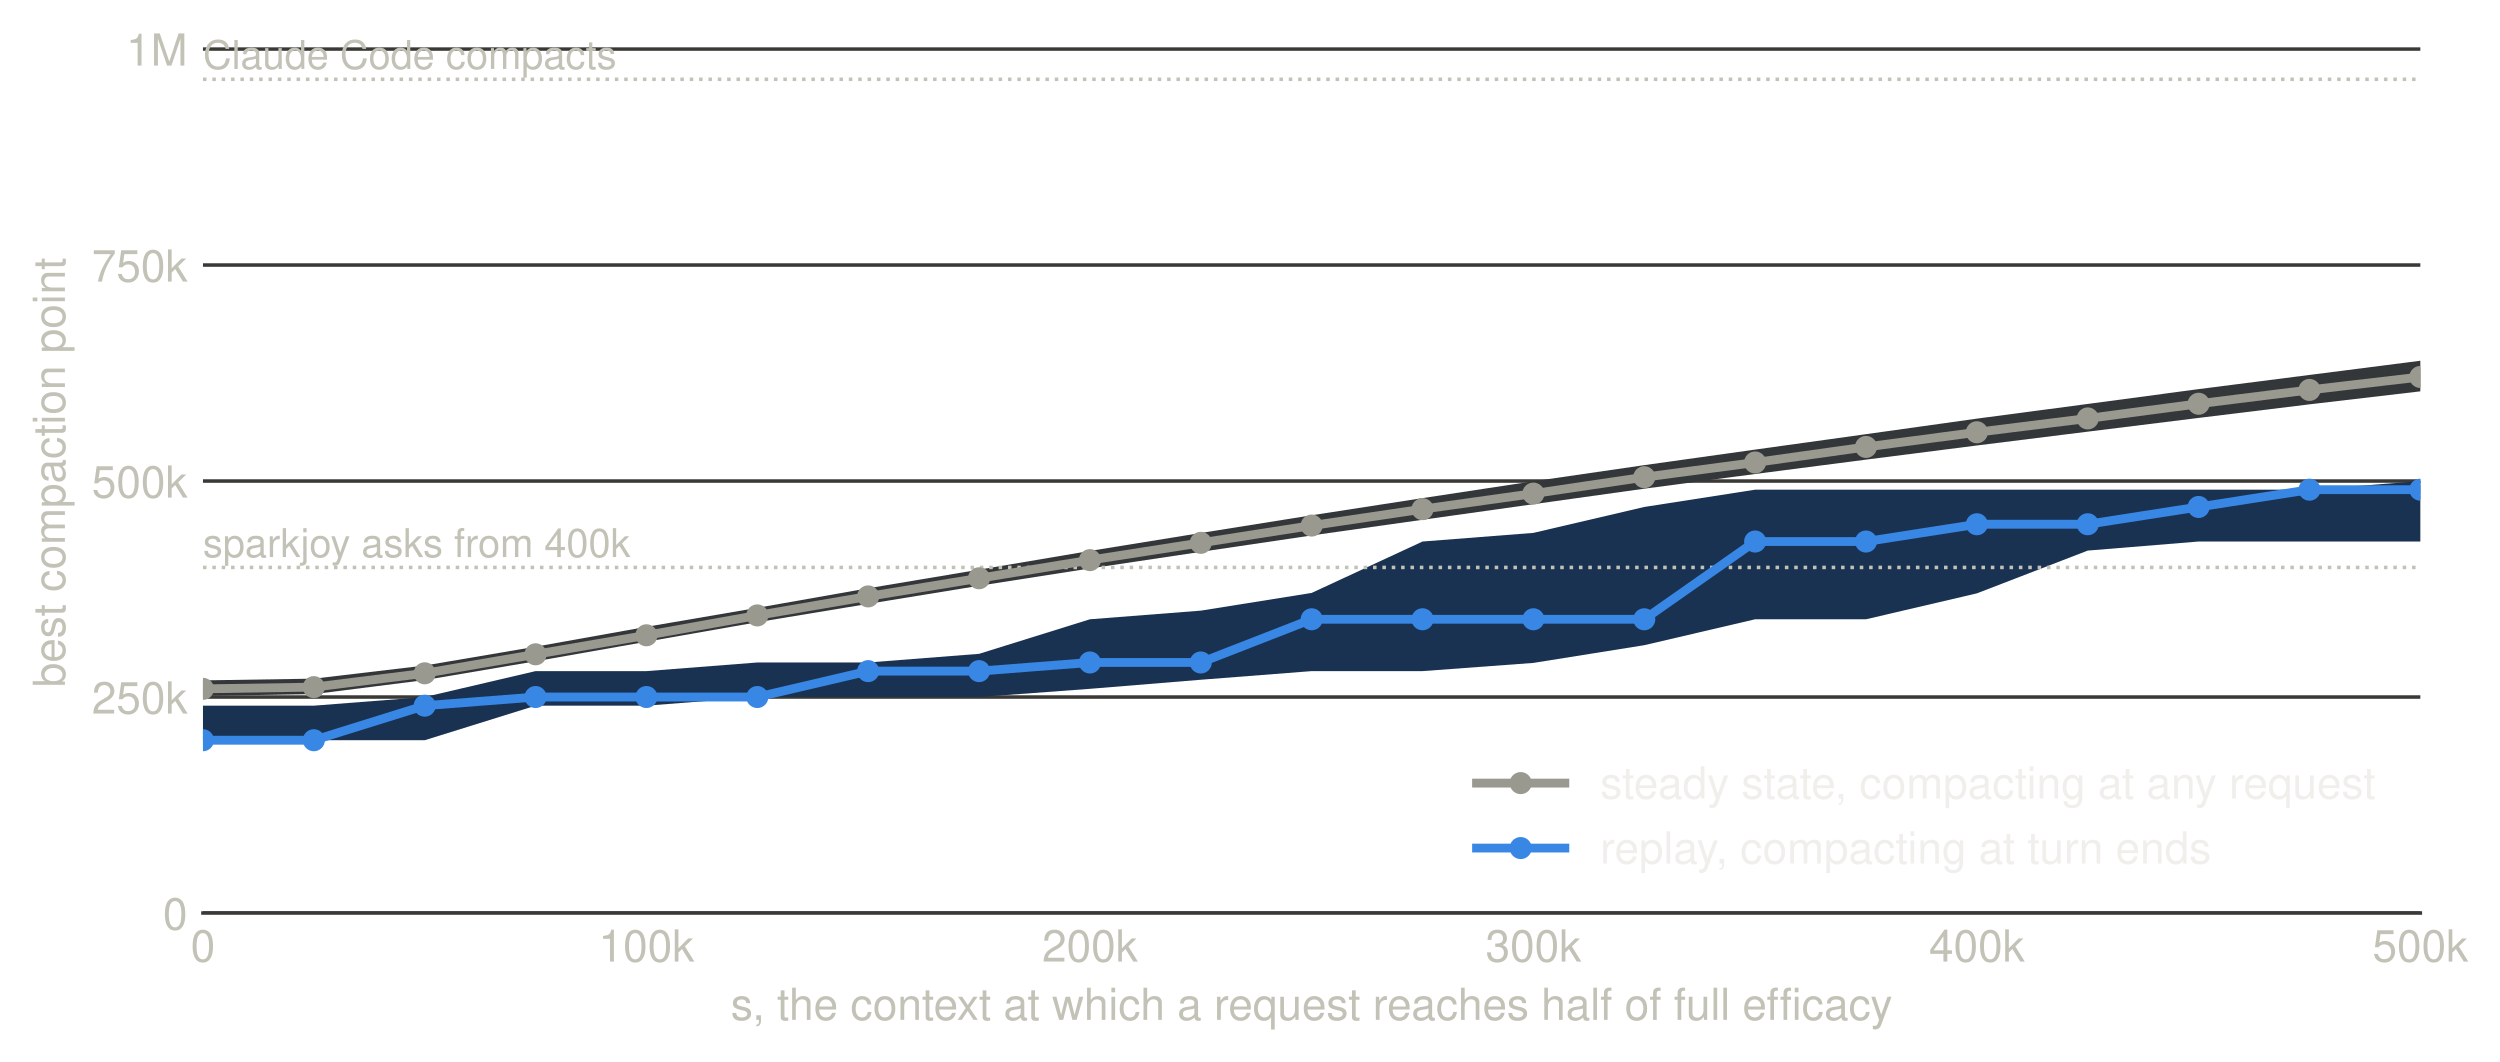
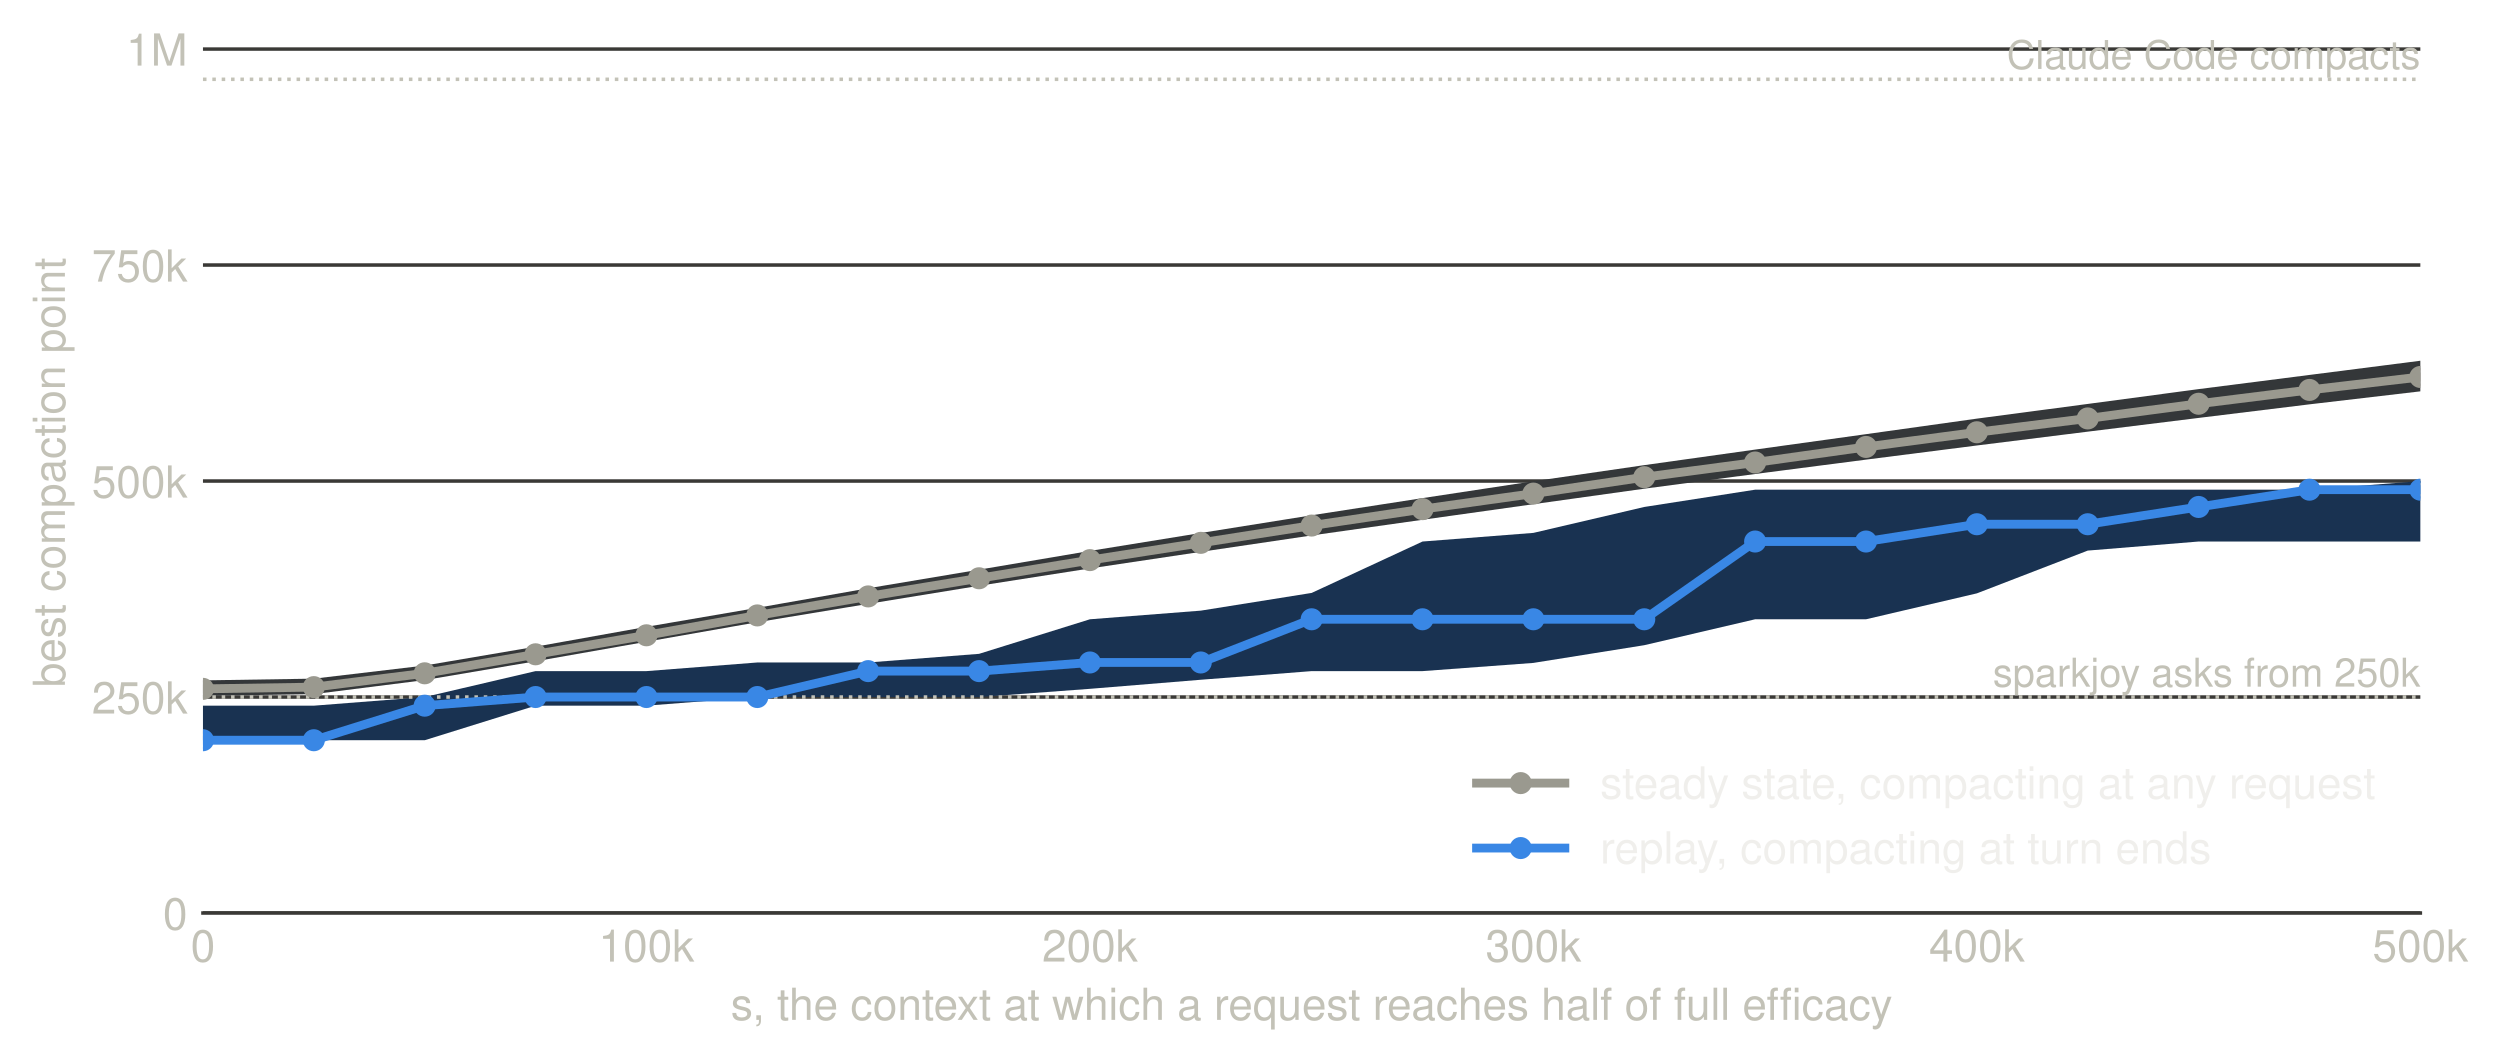
<svg xmlns="http://www.w3.org/2000/svg" xmlns:xlink="http://www.w3.org/1999/xlink" width="566.209pt" height="240.327pt" viewBox="0 0 566.209 240.327" version="1.1">
  <defs>
    <style type="text/css">*{stroke-linejoin: round; stroke-linecap: butt}</style>
  </defs>
  <g id="figure_1">
    <g id="patch_1">
      <path d="M 0 240.327  L 566.209 240.327  L 566.209 0  L 0 0  L 0 240.327  z " style="fill: none" />
    </g>
    <g id="axes_1">
      <g id="patch_2">
        <path d="M 45.967 206.784  L 548.167 206.784  L 548.167 7.2  L 45.967 7.2  L 45.967 206.784  z " style="fill: none" />
      </g>
      <g id="matplotlib.axis_1">
        <g id="xtick_1">
          <g id="line2d_1" />
          <g id="text_1">
            <text style="font-size: 10px; font-family: 'Helvetica', 'Arial', 'DejaVu Sans'; text-anchor: middle; fill: #c3c2b7" x="45.967" y="217.784" transform="rotate(-0 45.96719 217.784)">0</text>
          </g>
        </g>
        <g id="xtick_2">
          <g id="line2d_2" />
          <g id="text_2">
            <text style="font-size: 10px; font-family: 'Helvetica', 'Arial', 'DejaVu Sans'; text-anchor: middle; fill: #c3c2b7" x="146.407" y="217.784" transform="rotate(-0 146.4072 217.784)">100k</text>
          </g>
        </g>
        <g id="xtick_3">
          <g id="line2d_3" />
          <g id="text_3">
            <text style="font-size: 10px; font-family: 'Helvetica', 'Arial', 'DejaVu Sans'; text-anchor: middle; fill: #c3c2b7" x="246.847" y="217.784" transform="rotate(-0 246.8472 217.784)">200k</text>
          </g>
        </g>
        <g id="xtick_4">
          <g id="line2d_4" />
          <g id="text_4">
            <text style="font-size: 10px; font-family: 'Helvetica', 'Arial', 'DejaVu Sans'; text-anchor: middle; fill: #c3c2b7" x="347.287" y="217.784" transform="rotate(-0 347.2872 217.784)">300k</text>
          </g>
        </g>
        <g id="xtick_5">
          <g id="line2d_5" />
          <g id="text_5">
            <text style="font-size: 10px; font-family: 'Helvetica', 'Arial', 'DejaVu Sans'; text-anchor: middle; fill: #c3c2b7" x="447.727" y="217.784" transform="rotate(-0 447.7272 217.784)">400k</text>
          </g>
        </g>
        <g id="xtick_6">
          <g id="line2d_6" />
          <g id="text_6">
            <text style="font-size: 10px; font-family: 'Helvetica', 'Arial', 'DejaVu Sans'; text-anchor: middle; fill: #c3c2b7" x="548.167" y="217.784" transform="rotate(-0 548.1672 217.784)">500k</text>
          </g>
        </g>
        <g id="text_7">
          <text style="font-size: 10px; font-family: 'Helvetica', 'Arial', 'DejaVu Sans'; text-anchor: middle; fill: #c3c2b7" x="297.067" y="230.983" transform="rotate(-0 297.0672 230.9832)">s, the context at which a request reaches half of full efficacy</text>
        </g>
      </g>
      <g id="matplotlib.axis_2">
        <g id="ytick_1">
          <g id="line2d_7">
            <path d="M 45.967 206.784  L 548.167 206.784  " clip-path="url(#pe589eab913)" style="fill: none; stroke: #3a3936; stroke-width: 0.8; stroke-linecap: square" />
          </g>
          <g id="line2d_8" />
          <g id="text_8">
            <text style="font-size: 10px; font-family: 'Helvetica', 'Arial', 'DejaVu Sans'; text-anchor: end; fill: #c3c2b7" x="42.467" y="210.534" transform="rotate(-0 42.46719 210.534)">0</text>
          </g>
        </g>
        <g id="ytick_2">
          <g id="line2d_9">
            <path d="M 45.967 157.866  L 548.167 157.866  " clip-path="url(#pe589eab913)" style="fill: none; stroke: #3a3936; stroke-width: 0.8; stroke-linecap: square" />
          </g>
          <g id="line2d_10" />
          <g id="text_9">
            <text style="font-size: 10px; font-family: 'Helvetica', 'Arial', 'DejaVu Sans'; text-anchor: end; fill: #c3c2b7" x="42.467" y="161.616" transform="rotate(-0 42.46719 161.6164)">250k</text>
          </g>
        </g>
        <g id="ytick_3">
          <g id="line2d_11">
            <path d="M 45.967 108.949  L 548.167 108.949  " clip-path="url(#pe589eab913)" style="fill: none; stroke: #3a3936; stroke-width: 0.8; stroke-linecap: square" />
          </g>
          <g id="line2d_12" />
          <g id="text_10">
            <text style="font-size: 10px; font-family: 'Helvetica', 'Arial', 'DejaVu Sans'; text-anchor: end; fill: #c3c2b7" x="42.467" y="112.699" transform="rotate(-0 42.46719 112.6987)">500k</text>
          </g>
        </g>
        <g id="ytick_4">
          <g id="line2d_13">
            <path d="M 45.967 60.031  L 548.167 60.031  " clip-path="url(#pe589eab913)" style="fill: none; stroke: #3a3936; stroke-width: 0.8; stroke-linecap: square" />
          </g>
          <g id="line2d_14" />
          <g id="text_11">
            <text style="font-size: 10px; font-family: 'Helvetica', 'Arial', 'DejaVu Sans'; text-anchor: end; fill: #c3c2b7" x="42.467" y="63.781" transform="rotate(-0 42.46719 63.78106)">750k</text>
          </g>
        </g>
        <g id="ytick_5">
          <g id="line2d_15">
            <path d="M 45.967 11.113  L 548.167 11.113  " clip-path="url(#pe589eab913)" style="fill: none; stroke: #3a3936; stroke-width: 0.8; stroke-linecap: square" />
          </g>
          <g id="line2d_16" />
          <g id="text_12">
            <text style="font-size: 10px; font-family: 'Helvetica', 'Arial', 'DejaVu Sans'; text-anchor: end; fill: #c3c2b7" x="42.467" y="14.863" transform="rotate(-0 42.46719 14.86341)">1M</text>
          </g>
        </g>
        <g id="text_13">
          <text style="font-size: 10px; font-family: 'Helvetica', 'Arial', 'DejaVu Sans'; text-anchor: middle; fill: #c3c2b7" x="14.7" y="106.992" transform="rotate(-90 14.7 106.992)">best compaction point</text>
        </g>
      </g>
      <g id="FillBetweenPolyCollection_1">
        <defs>
          <path id="m26941e75f2" d="M 45.967 -86.232  L 45.967 -82.727  L 71.077 -83.118  L 96.187 -86.297  L 121.297 -90.559  L 146.407 -94.987  L 171.517 -99.406  L 196.627 -103.562  L 221.737 -107.659  L 246.847 -111.584  L 271.957 -115.34  L 297.067 -119.058  L 322.177 -122.605  L 347.287 -126.135  L 372.397 -129.646  L 397.507 -132.975  L 422.617 -136.228  L 447.727 -139.432  L 472.837 -142.563  L 497.947 -145.674  L 523.057 -148.751  L 548.167 -151.693  L 548.167 -158.627  L 548.167 -158.627  L 523.057 -155.411  L 497.947 -152.201  L 472.837 -148.843  L 447.727 -145.515  L 422.617 -141.997  L 397.507 -138.505  L 372.397 -134.983  L 347.287 -131.331  L 322.177 -127.515  L 297.067 -123.629  L 271.957 -119.618  L 246.847 -115.554  L 221.737 -111.307  L 196.627 -107.098  L 171.517 -102.666  L 146.407 -98.362  L 121.297 -93.865  L 96.187 -89.595  L 71.077 -86.623  L 45.967 -86.232  z " />
        </defs>
        <g clip-path="url(#pe589eab913)">
          <use xlink:href="#m26941e75f2" x="0" y="240.327" style="fill: #343739" />
        </g>
      </g>
      <g id="FillBetweenPolyCollection_2">
        <defs>
          <path id="m2b4d021a14" d="M 45.967 -80.504  L 45.967 -72.677  L 71.077 -72.677  L 96.187 -72.677  L 121.297 -80.504  L 146.407 -80.504  L 171.517 -82.461  L 196.627 -82.461  L 221.737 -82.461  L 246.847 -84.319  L 271.957 -86.374  L 297.067 -88.331  L 322.177 -88.331  L 347.287 -90.19  L 372.397 -94.201  L 397.507 -100.071  L 422.617 -100.071  L 447.727 -105.941  L 472.837 -115.627  L 497.947 -117.681  L 523.057 -117.681  L 548.167 -117.681  L 548.167 -131.378  L 548.167 -131.378  L 523.057 -129.422  L 497.947 -129.422  L 472.837 -129.422  L 447.727 -129.422  L 422.617 -129.422  L 397.507 -129.422  L 372.397 -125.508  L 347.287 -119.638  L 322.177 -117.681  L 297.067 -106.039  L 271.957 -102.028  L 246.847 -100.071  L 221.737 -92.244  L 196.627 -90.287  L 171.517 -90.287  L 146.407 -88.331  L 121.297 -88.331  L 96.187 -82.461  L 71.077 -80.504  L 45.967 -80.504  z " />
        </defs>
        <g clip-path="url(#pe589eab913)">
          <use xlink:href="#m2b4d021a14" x="0" y="240.327" style="fill: #193251" />
        </g>
      </g>
      <g id="line2d_17">
-         <path d="M 45.967 128.516  L 548.167 128.516  " clip-path="url(#pe589eab913)" style="fill: none; stroke-dasharray: 0.8,1.32; stroke-dashoffset: 0; stroke: #c3c2b7; stroke-width: 0.8" />
+         <path d="M 45.967 157.866  L 548.167 157.866  " clip-path="url(#pe589eab913)" style="fill: none; stroke-dasharray: 0.8,1.32; stroke-dashoffset: 0; stroke: #c3c2b7; stroke-width: 0.8" />
      </g>
      <g id="line2d_18">
        <path d="M 45.967 17.962  L 548.167 17.962  " clip-path="url(#pe589eab913)" style="fill: none; stroke-dasharray: 0.8,1.32; stroke-dashoffset: 0; stroke: #c3c2b7; stroke-width: 0.8" />
      </g>
      <g id="line2d_19">
        <path d="M 45.967 156.014  L 71.077 155.623  L 96.187 152.492  L 121.297 148.187  L 146.407 143.882  L 171.517 139.382  L 196.627 135.077  L 221.737 130.968  L 246.847 126.859  L 271.957 122.946  L 297.067 119.032  L 322.177 115.314  L 347.287 111.792  L 372.397 108.075  L 397.507 104.748  L 422.617 101.226  L 447.727 97.9  L 472.837 94.769  L 497.947 91.443  L 523.057 88.312  L 548.167 85.377  " clip-path="url(#pe589eab913)" style="fill: none; stroke: #9a998f; stroke-width: 2; stroke-linecap: square" />
        <defs>
          <path id="m08f09b5ca8" d="M 0 2  C 0.53 2 1.039 1.789 1.414 1.414  C 1.789 1.039 2 0.53 2 0  C 2 -0.53 1.789 -1.039 1.414 -1.414  C 1.039 -1.789 0.53 -2 0 -2  C -0.53 -2 -1.039 -1.789 -1.414 -1.414  C -1.789 -1.039 -2 -0.53 -2 0  C -2 0.53 -1.789 1.039 -1.414 1.414  C -1.039 1.789 -0.53 2 0 2  z " style="stroke: #9a998f" />
        </defs>
        <g clip-path="url(#pe589eab913)">
          <use xlink:href="#m08f09b5ca8" x="45.967" y="156.014" style="fill: #9a998f; stroke: #9a998f" />
          <use xlink:href="#m08f09b5ca8" x="71.077" y="155.623" style="fill: #9a998f; stroke: #9a998f" />
          <use xlink:href="#m08f09b5ca8" x="96.187" y="152.492" style="fill: #9a998f; stroke: #9a998f" />
          <use xlink:href="#m08f09b5ca8" x="121.297" y="148.187" style="fill: #9a998f; stroke: #9a998f" />
          <use xlink:href="#m08f09b5ca8" x="146.407" y="143.882" style="fill: #9a998f; stroke: #9a998f" />
          <use xlink:href="#m08f09b5ca8" x="171.517" y="139.382" style="fill: #9a998f; stroke: #9a998f" />
          <use xlink:href="#m08f09b5ca8" x="196.627" y="135.077" style="fill: #9a998f; stroke: #9a998f" />
          <use xlink:href="#m08f09b5ca8" x="221.737" y="130.968" style="fill: #9a998f; stroke: #9a998f" />
          <use xlink:href="#m08f09b5ca8" x="246.847" y="126.859" style="fill: #9a998f; stroke: #9a998f" />
          <use xlink:href="#m08f09b5ca8" x="271.957" y="122.946" style="fill: #9a998f; stroke: #9a998f" />
          <use xlink:href="#m08f09b5ca8" x="297.067" y="119.032" style="fill: #9a998f; stroke: #9a998f" />
          <use xlink:href="#m08f09b5ca8" x="322.177" y="115.314" style="fill: #9a998f; stroke: #9a998f" />
          <use xlink:href="#m08f09b5ca8" x="347.287" y="111.792" style="fill: #9a998f; stroke: #9a998f" />
          <use xlink:href="#m08f09b5ca8" x="372.397" y="108.075" style="fill: #9a998f; stroke: #9a998f" />
          <use xlink:href="#m08f09b5ca8" x="397.507" y="104.748" style="fill: #9a998f; stroke: #9a998f" />
          <use xlink:href="#m08f09b5ca8" x="422.617" y="101.226" style="fill: #9a998f; stroke: #9a998f" />
          <use xlink:href="#m08f09b5ca8" x="447.727" y="97.9" style="fill: #9a998f; stroke: #9a998f" />
          <use xlink:href="#m08f09b5ca8" x="472.837" y="94.769" style="fill: #9a998f; stroke: #9a998f" />
          <use xlink:href="#m08f09b5ca8" x="497.947" y="91.443" style="fill: #9a998f; stroke: #9a998f" />
          <use xlink:href="#m08f09b5ca8" x="523.057" y="88.312" style="fill: #9a998f; stroke: #9a998f" />
          <use xlink:href="#m08f09b5ca8" x="548.167" y="85.377" style="fill: #9a998f; stroke: #9a998f" />
        </g>
      </g>
      <g id="line2d_20">
        <path d="M 45.967 167.65  L 71.077 167.65  L 96.187 159.823  L 121.297 157.866  L 146.407 157.866  L 171.517 157.866  L 196.627 151.996  L 221.737 151.996  L 246.847 150.04  L 271.957 150.04  L 297.067 140.256  L 322.177 140.256  L 347.287 140.256  L 372.397 140.256  L 397.507 122.646  L 422.617 122.646  L 447.727 118.732  L 472.837 118.732  L 497.947 114.819  L 523.057 110.905  L 548.167 110.905  " clip-path="url(#pe589eab913)" style="fill: none; stroke: #3987e5; stroke-width: 2; stroke-linecap: square" />
        <defs>
          <path id="mbc9e1d152a" d="M 0 2  C 0.53 2 1.039 1.789 1.414 1.414  C 1.789 1.039 2 0.53 2 0  C 2 -0.53 1.789 -1.039 1.414 -1.414  C 1.039 -1.789 0.53 -2 0 -2  C -0.53 -2 -1.039 -1.789 -1.414 -1.414  C -1.789 -1.039 -2 -0.53 -2 0  C -2 0.53 -1.789 1.039 -1.414 1.414  C -1.039 1.789 -0.53 2 0 2  z " style="stroke: #3987e5" />
        </defs>
        <g clip-path="url(#pe589eab913)">
          <use xlink:href="#mbc9e1d152a" x="45.967" y="167.65" style="fill: #3987e5; stroke: #3987e5" />
          <use xlink:href="#mbc9e1d152a" x="71.077" y="167.65" style="fill: #3987e5; stroke: #3987e5" />
          <use xlink:href="#mbc9e1d152a" x="96.187" y="159.823" style="fill: #3987e5; stroke: #3987e5" />
          <use xlink:href="#mbc9e1d152a" x="121.297" y="157.866" style="fill: #3987e5; stroke: #3987e5" />
          <use xlink:href="#mbc9e1d152a" x="146.407" y="157.866" style="fill: #3987e5; stroke: #3987e5" />
          <use xlink:href="#mbc9e1d152a" x="171.517" y="157.866" style="fill: #3987e5; stroke: #3987e5" />
          <use xlink:href="#mbc9e1d152a" x="196.627" y="151.996" style="fill: #3987e5; stroke: #3987e5" />
          <use xlink:href="#mbc9e1d152a" x="221.737" y="151.996" style="fill: #3987e5; stroke: #3987e5" />
          <use xlink:href="#mbc9e1d152a" x="246.847" y="150.04" style="fill: #3987e5; stroke: #3987e5" />
          <use xlink:href="#mbc9e1d152a" x="271.957" y="150.04" style="fill: #3987e5; stroke: #3987e5" />
          <use xlink:href="#mbc9e1d152a" x="297.067" y="140.256" style="fill: #3987e5; stroke: #3987e5" />
          <use xlink:href="#mbc9e1d152a" x="322.177" y="140.256" style="fill: #3987e5; stroke: #3987e5" />
          <use xlink:href="#mbc9e1d152a" x="347.287" y="140.256" style="fill: #3987e5; stroke: #3987e5" />
          <use xlink:href="#mbc9e1d152a" x="372.397" y="140.256" style="fill: #3987e5; stroke: #3987e5" />
          <use xlink:href="#mbc9e1d152a" x="397.507" y="122.646" style="fill: #3987e5; stroke: #3987e5" />
          <use xlink:href="#mbc9e1d152a" x="422.617" y="122.646" style="fill: #3987e5; stroke: #3987e5" />
          <use xlink:href="#mbc9e1d152a" x="447.727" y="118.732" style="fill: #3987e5; stroke: #3987e5" />
          <use xlink:href="#mbc9e1d152a" x="472.837" y="118.732" style="fill: #3987e5; stroke: #3987e5" />
          <use xlink:href="#mbc9e1d152a" x="497.947" y="114.819" style="fill: #3987e5; stroke: #3987e5" />
          <use xlink:href="#mbc9e1d152a" x="523.057" y="110.905" style="fill: #3987e5; stroke: #3987e5" />
          <use xlink:href="#mbc9e1d152a" x="548.167" y="110.905" style="fill: #3987e5; stroke: #3987e5" />
        </g>
      </g>
      <g id="patch_3">
        <path d="M 45.967 206.784  L 548.167 206.784  " style="fill: none; stroke: #3a3936; stroke-width: 0.8; stroke-linejoin: miter; stroke-linecap: square" />
      </g>
      <g id="text_14">
-         <text style="font-size: 9px; font-family: 'Helvetica', 'Arial', 'DejaVu Sans'; text-anchor: start; fill: #c3c2b7" x="45.967" y="126.168" transform="rotate(-0 45.96719 126.1677)">sparkjoy asks from 400k</text>
+         <text style="font-size: 9px; font-family: 'Helvetica', 'Arial', 'DejaVu Sans'; text-anchor: end; fill: #c3c2b7" x="548.167" y="155.518" transform="rotate(-0 548.1672 155.5183)">sparkjoy asks from 250k</text>
      </g>
      <g id="text_15">
-         <text style="font-size: 9px; font-family: 'Helvetica', 'Arial', 'DejaVu Sans'; text-anchor: start; fill: #c3c2b7" x="45.967" y="15.614" transform="rotate(-0 45.96719 15.61383)">Claude Code compacts</text>
+         <text style="font-size: 9px; font-family: 'Helvetica', 'Arial', 'DejaVu Sans'; text-anchor: end; fill: #c3c2b7" x="548.167" y="15.614" transform="rotate(-0 548.1672 15.61383)">Claude Code compacts</text>
      </g>
      <g id="legend_1">
        <g id="line2d_21">
          <path d="M 334.413 177.359  L 344.413 177.359  L 354.413 177.359  " style="fill: none; stroke: #9a998f; stroke-width: 2; stroke-linecap: square" />
          <g>
            <use xlink:href="#m08f09b5ca8" x="344.413" y="177.359" style="fill: #9a998f; stroke: #9a998f" />
          </g>
        </g>
        <g id="text_16">
          <text style="font-size: 10px; font-family: 'Helvetica', 'Arial', 'DejaVu Sans'; text-anchor: start; fill: #f0efec" x="362.413" y="180.859" transform="rotate(-0 362.4125 180.859)">steady state, compacting at any request</text>
        </g>
        <g id="line2d_22">
          <path d="M 334.413 192.071  L 344.413 192.071  L 354.413 192.071  " style="fill: none; stroke: #3987e5; stroke-width: 2; stroke-linecap: square" />
          <g>
            <use xlink:href="#mbc9e1d152a" x="344.413" y="192.071" style="fill: #3987e5; stroke: #3987e5" />
          </g>
        </g>
        <g id="text_17">
          <text style="font-size: 10px; font-family: 'Helvetica', 'Arial', 'DejaVu Sans'; text-anchor: start; fill: #f0efec" x="362.413" y="195.571" transform="rotate(-0 362.4125 195.5715)">replay, compacting at turn ends</text>
        </g>
      </g>
    </g>
  </g>
  <defs>
    <clipPath id="pe589eab913">
      <rect x="45.967" y="7.2" width="502.2" height="199.584" />
    </clipPath>
  </defs>
</svg>
